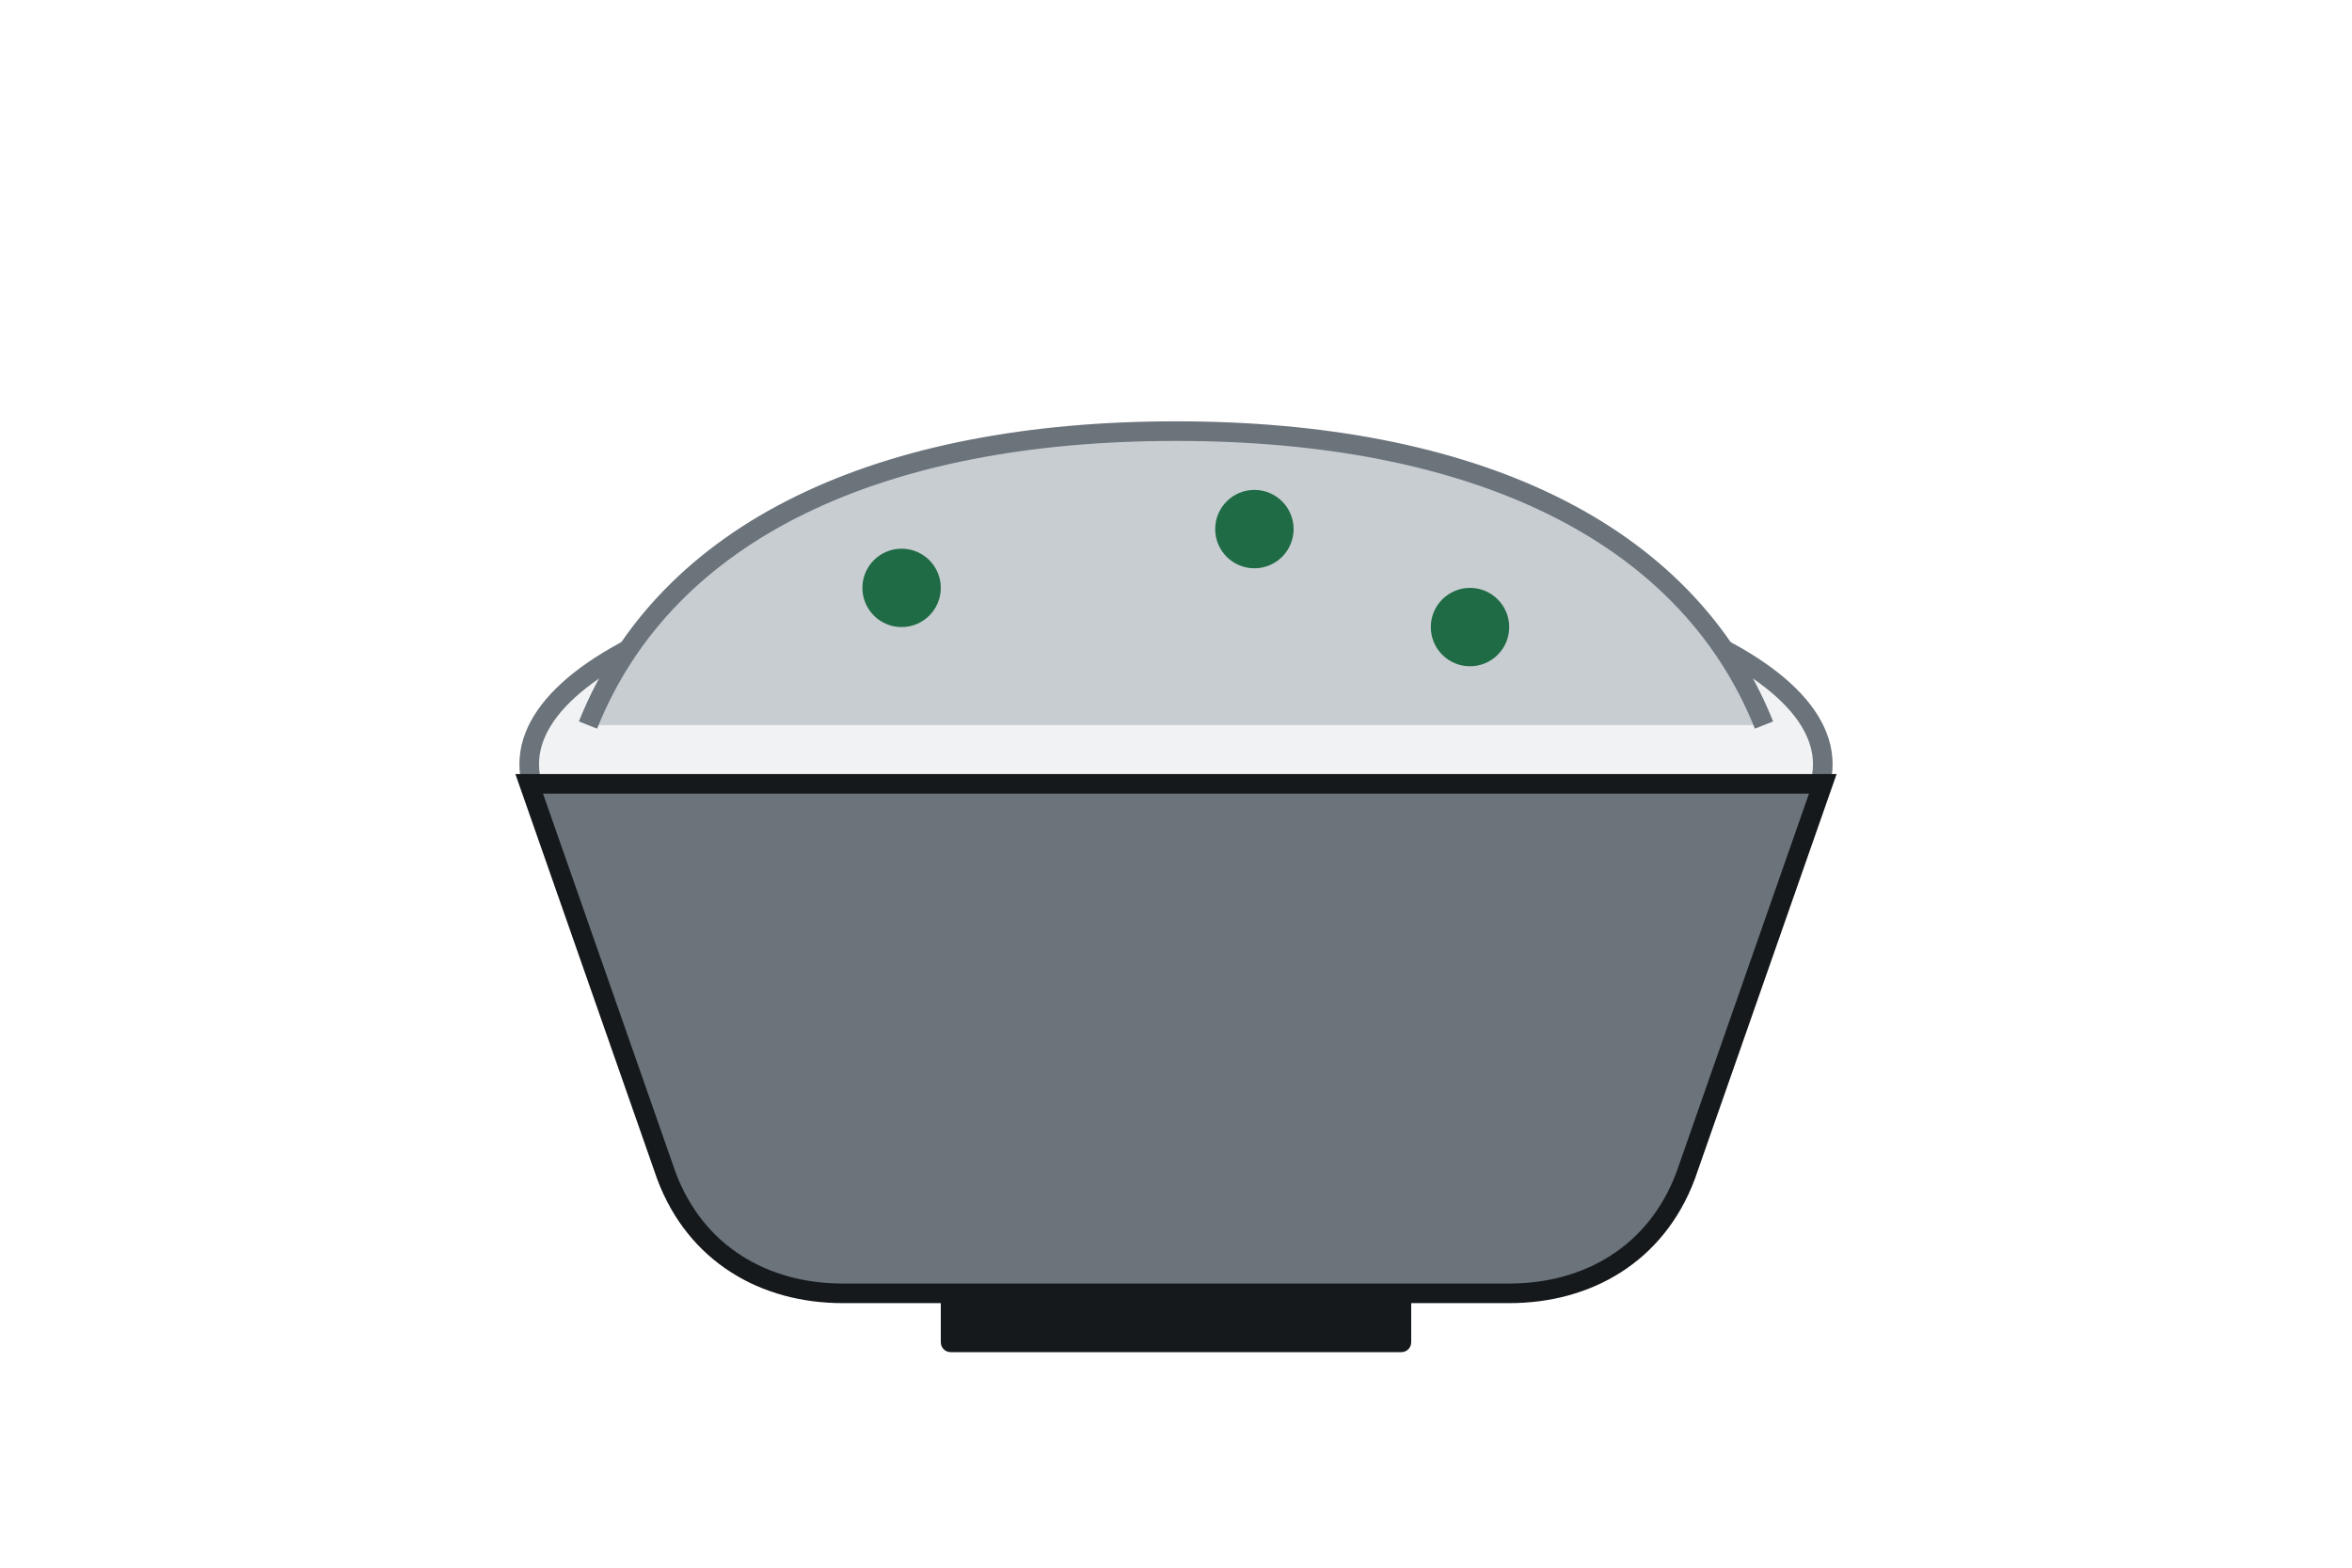
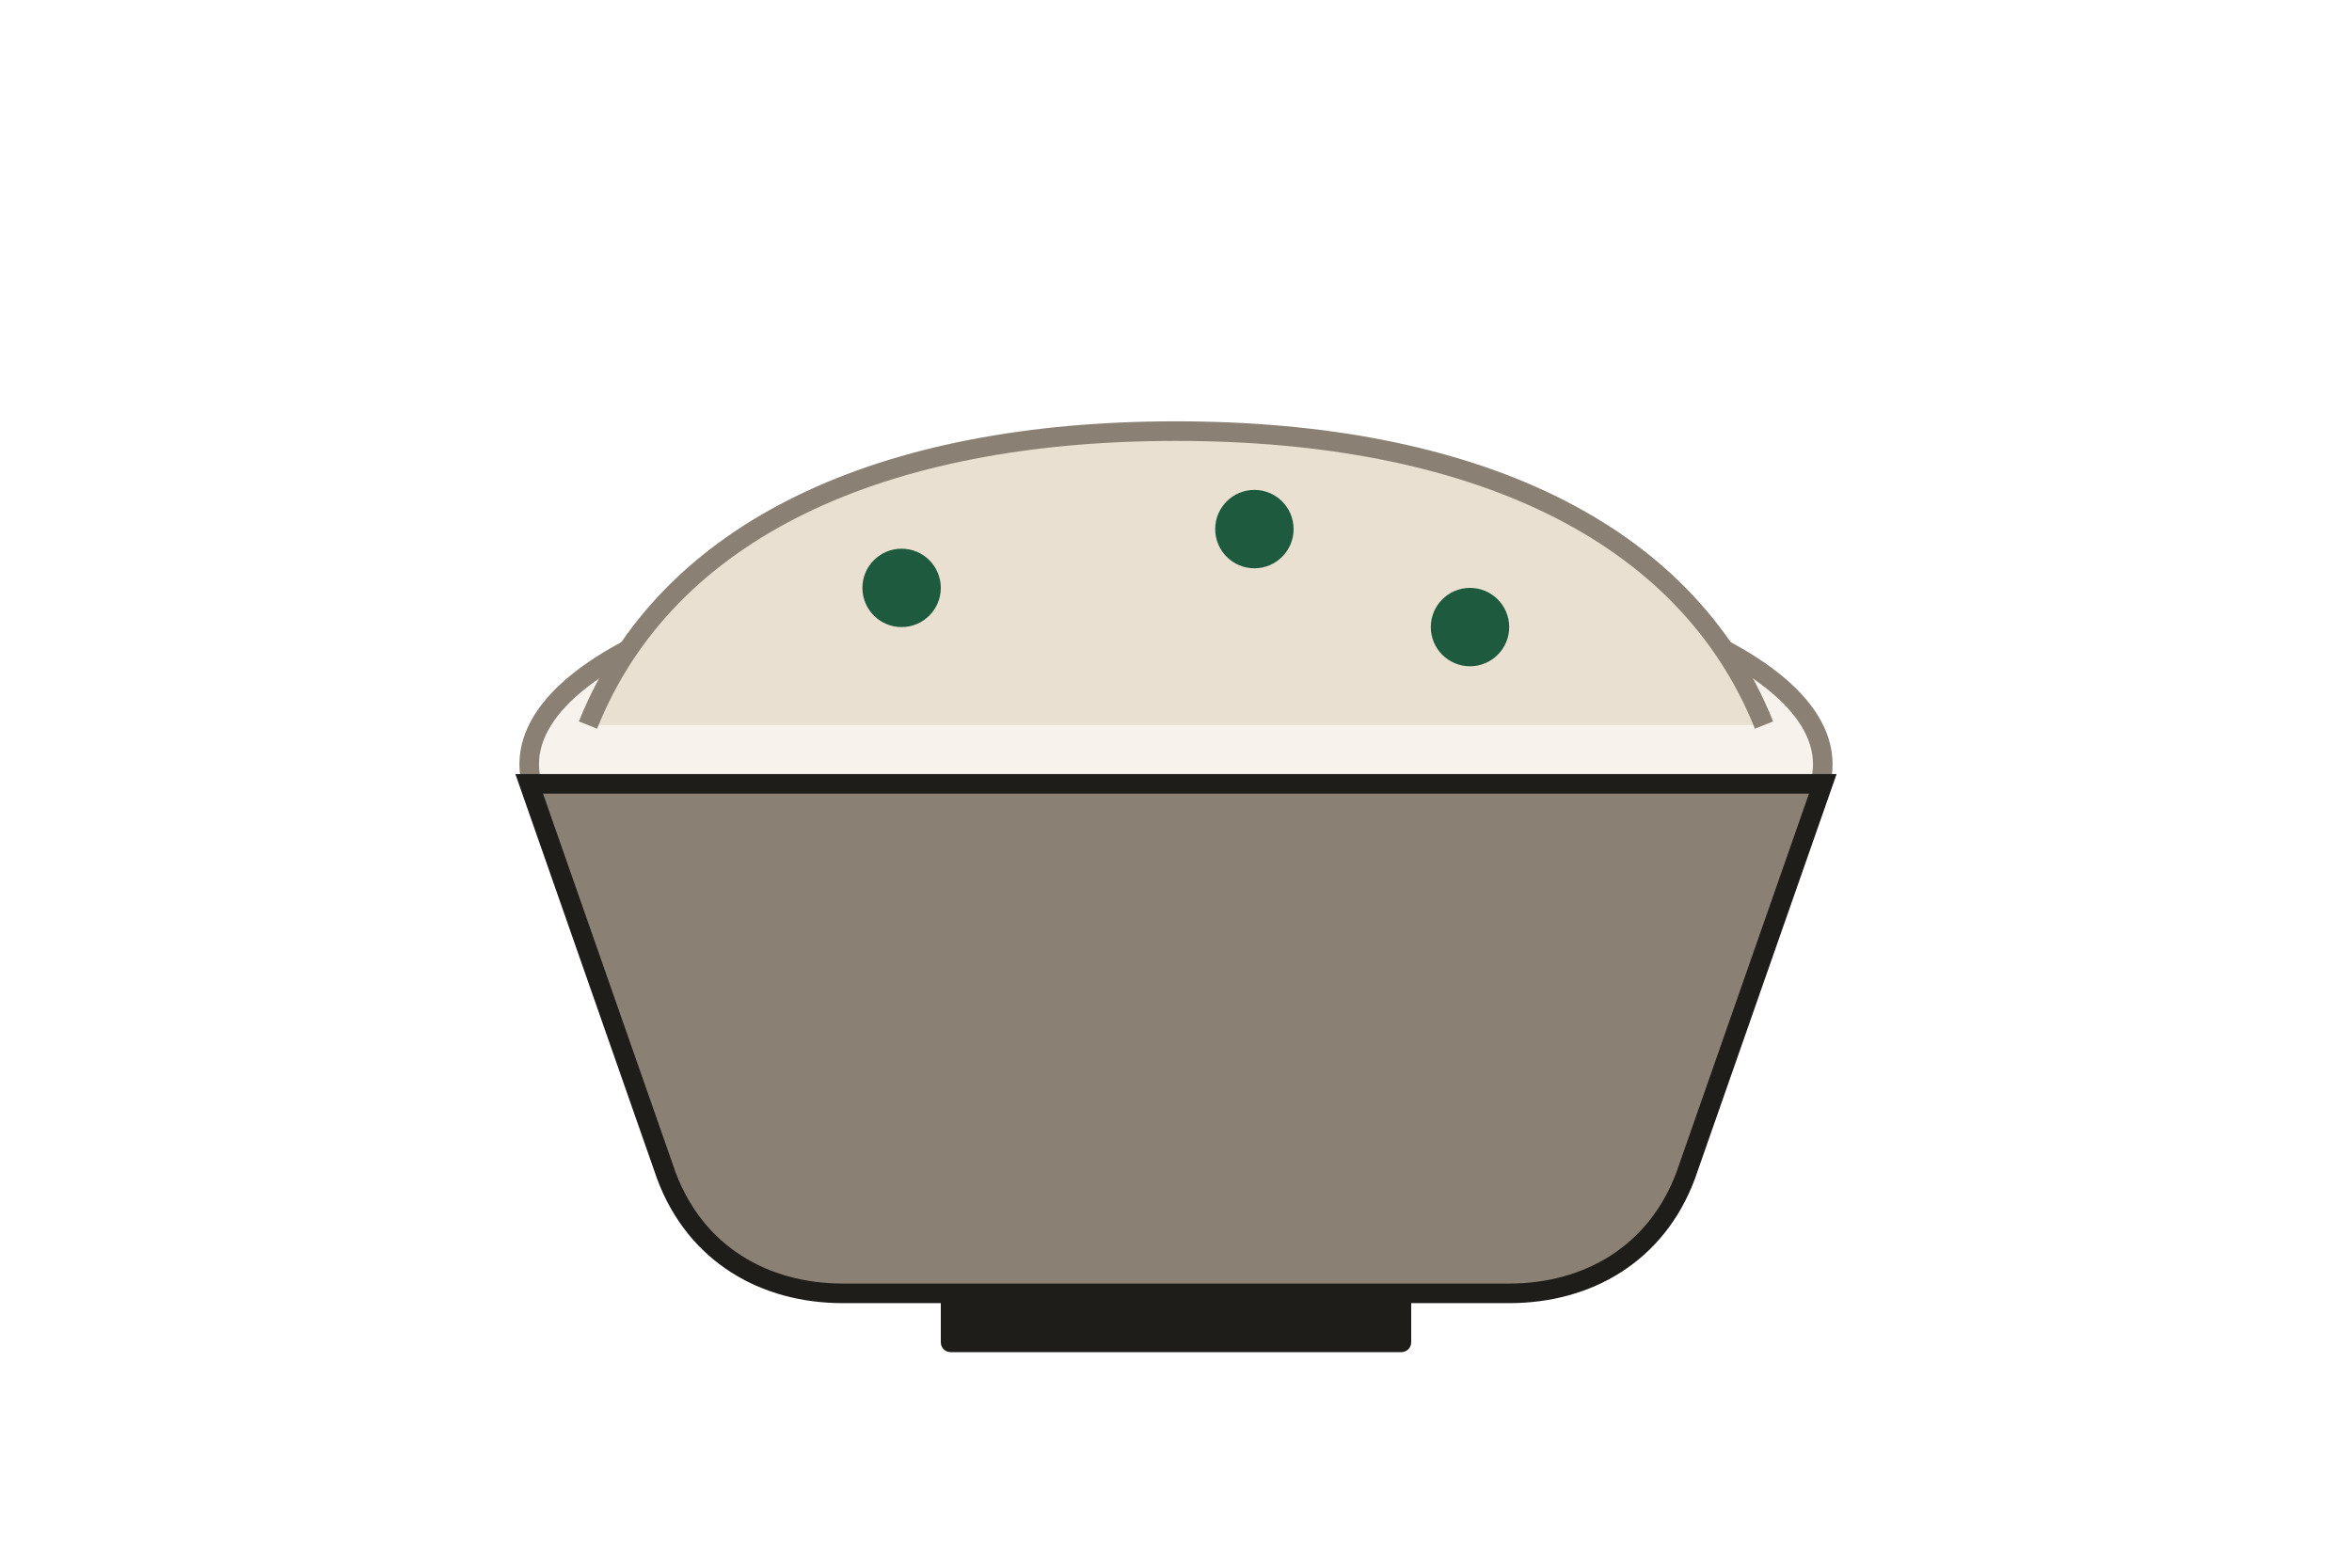
<svg xmlns="http://www.w3.org/2000/svg" viewBox="0 0 240 160" role="img" aria-label="Demo picture: a bowl of rice">
-   <ellipse cx="120" cy="78" rx="66" ry="22" fill="#F1F2F3" stroke="#6B737B" stroke-width="2" />
-   <path d="M60 74c8-20 30-30 60-30s52 10 60 30" fill="#C8CDD2" stroke="#6B737B" stroke-width="2" />
-   <circle cx="92" cy="60" r="4" fill="#1F6B45" />
-   <circle cx="128" cy="54" r="4" fill="#1F6B45" />
-   <circle cx="150" cy="64" r="4" fill="#1F6B45" />
-   <path d="M54 80h132l-14 40c-3 8-10 12-18 12H86c-8 0-15-4-18-12z" fill="#6B737B" stroke="#16191C" stroke-width="2" />
-   <rect x="96" y="132" width="48" height="6" rx="1" fill="#16191C" />
+   <ellipse cx="120" cy="78" rx="66" ry="22" fill="#F7F3EC" stroke="#8A8174" stroke-width="2" />
+   <path d="M60 74c8-20 30-30 60-30s52 10 60 30" fill="#E9E0D1" stroke="#8A8174" stroke-width="2" />
+   <circle cx="92" cy="60" r="4" fill="#1E5B3E" />
+   <circle cx="128" cy="54" r="4" fill="#1E5B3E" />
+   <circle cx="150" cy="64" r="4" fill="#1E5B3E" />
+   <path d="M54 80h132l-14 40c-3 8-10 12-18 12H86c-8 0-15-4-18-12z" fill="#8A8174" stroke="#1F1D1A" stroke-width="2" />
+   <rect x="96" y="132" width="48" height="6" rx="1" fill="#1F1D1A" />
</svg>
